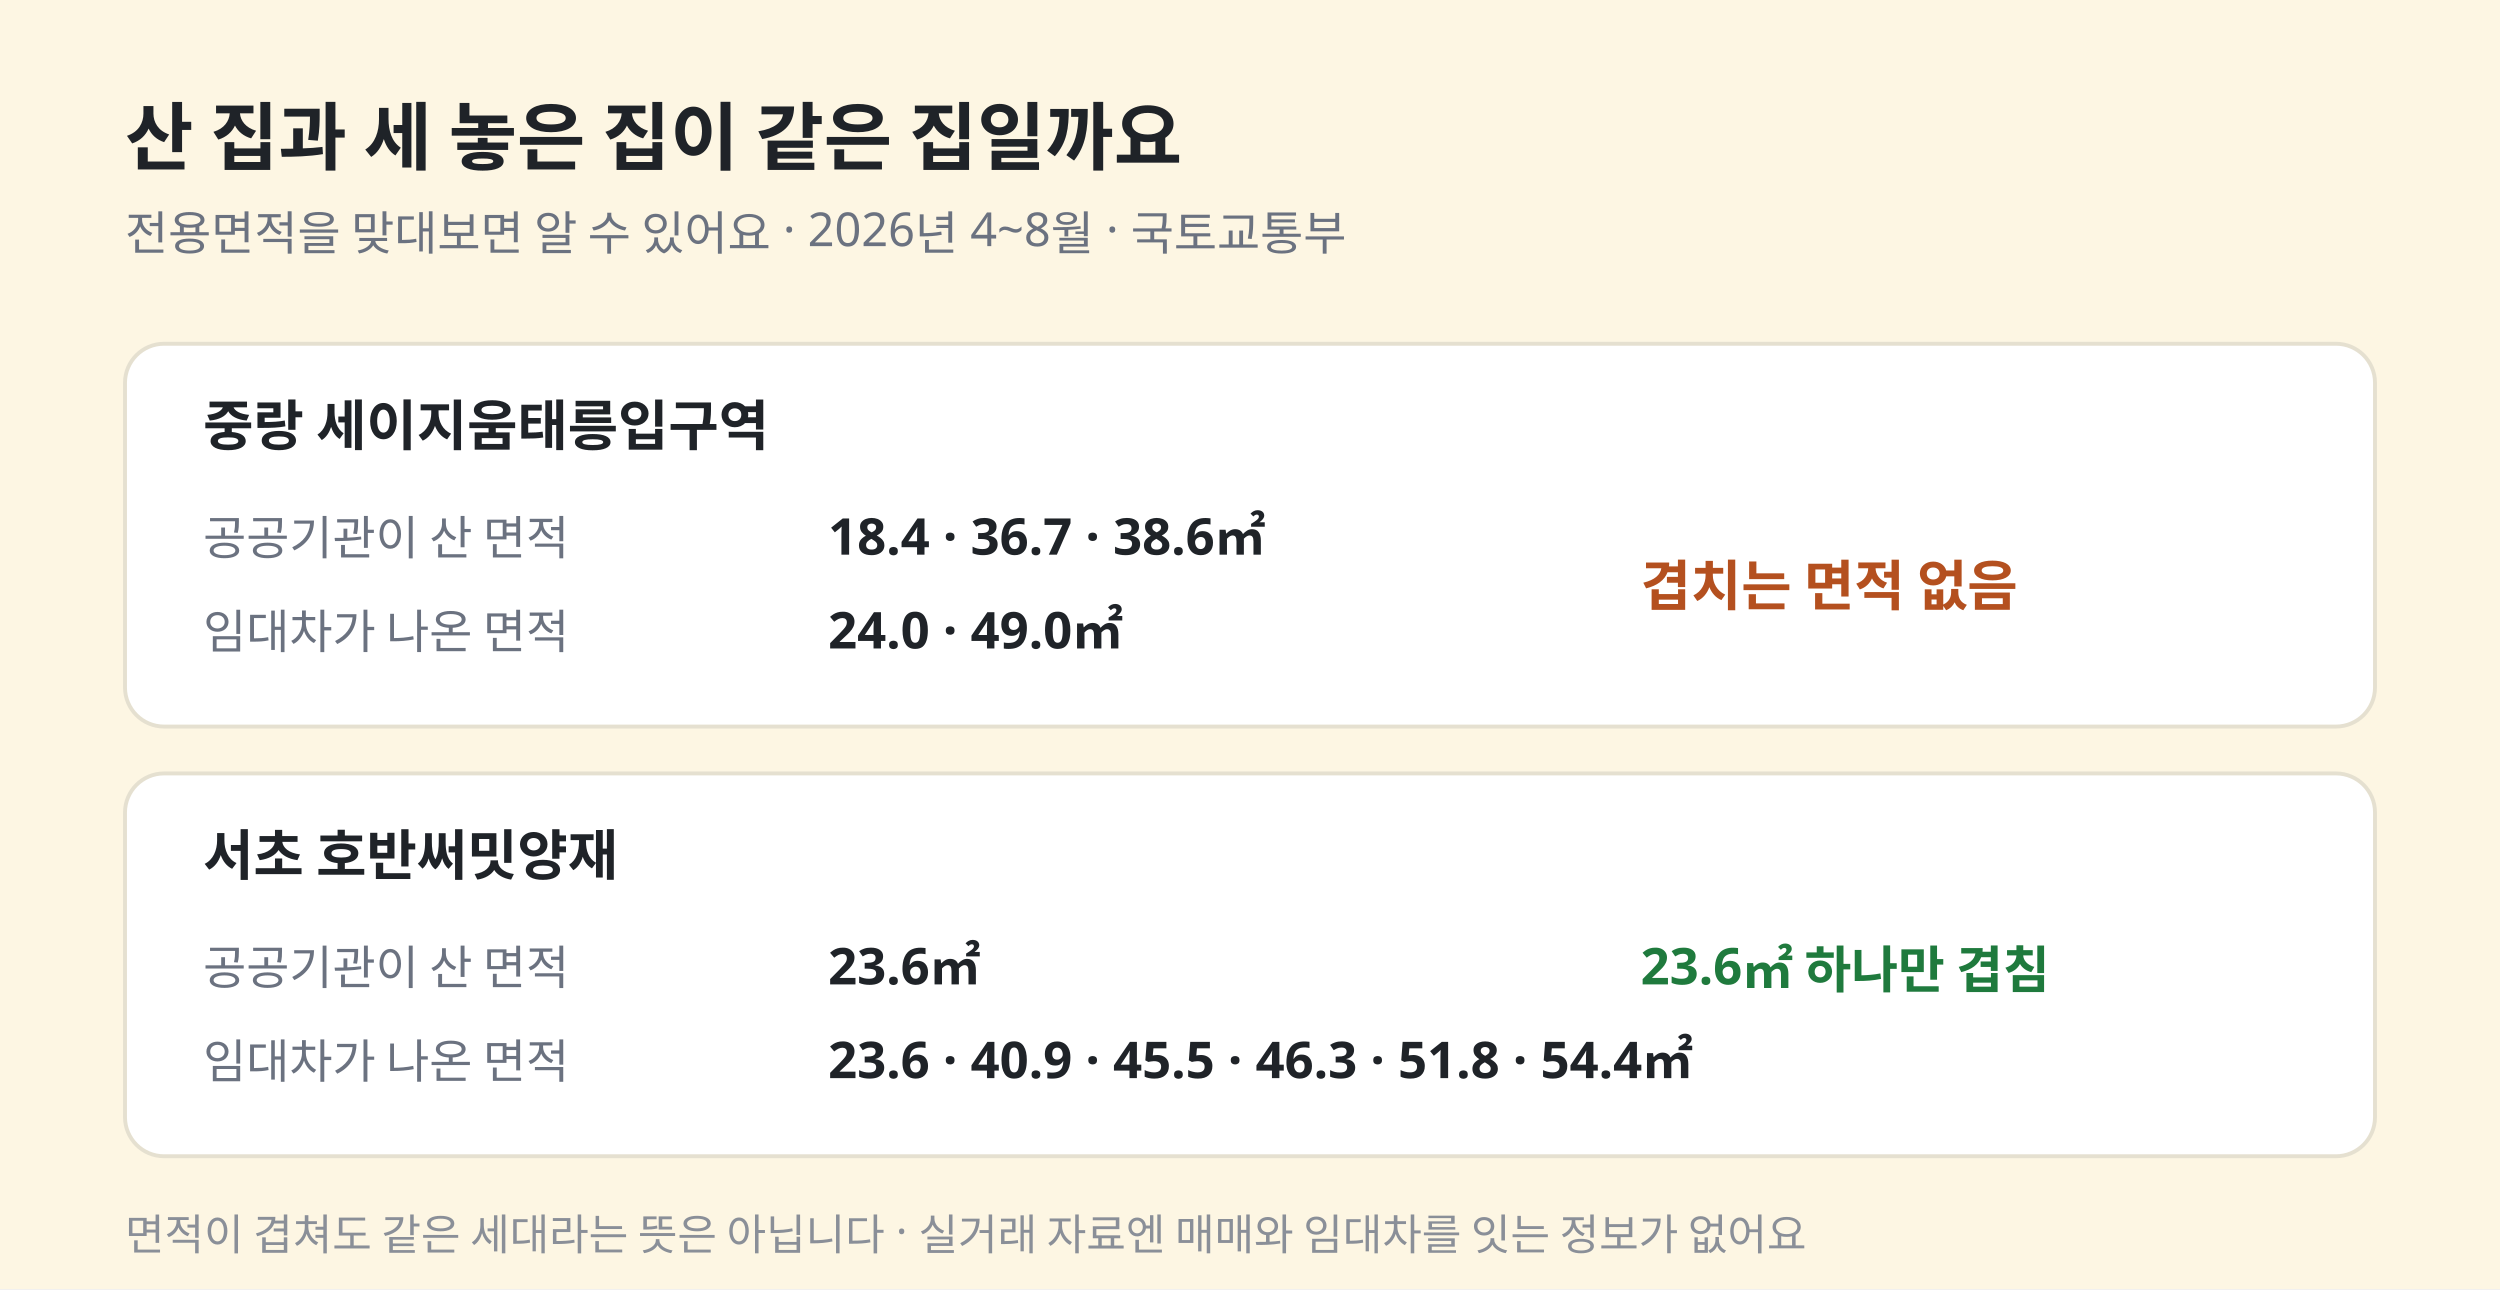
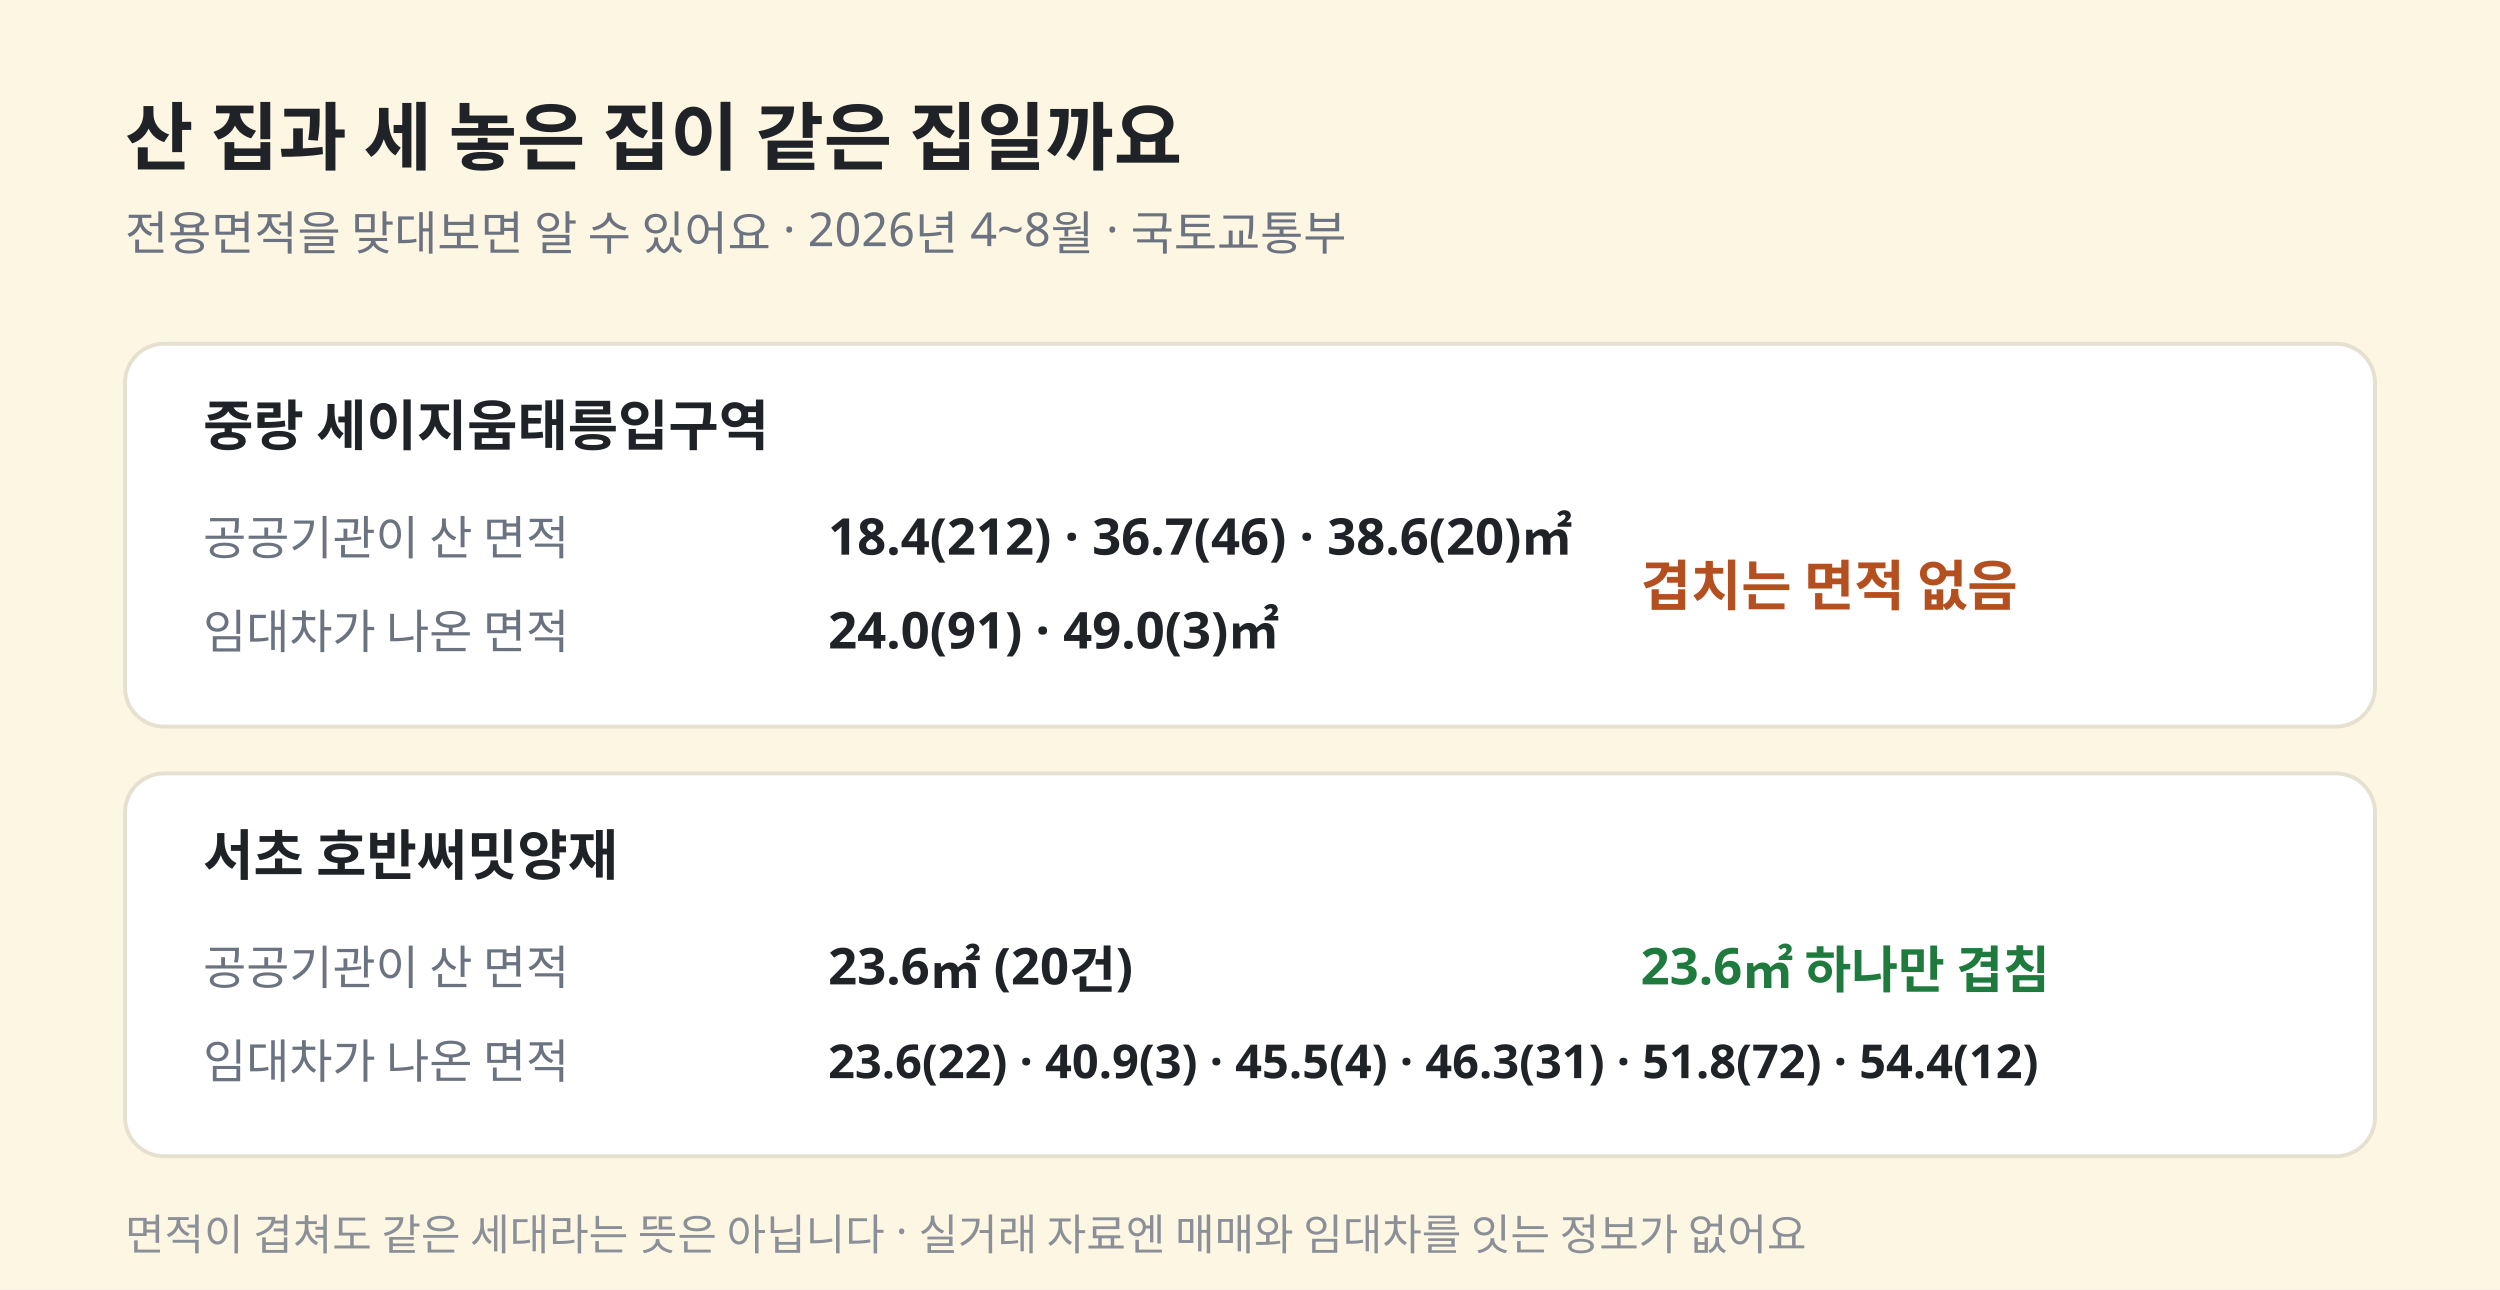
<svg xmlns="http://www.w3.org/2000/svg" viewBox="0 0 640 330" role="img" aria-label="중랑 세이지움태릉입구역은 공공기관이 산 전용면적 18.4·36.7·38.6제곱미터와 임대차가 나온 24.0·49.0제곱미터가 하나도 겹치지 않고, 서초 호반써밋양재는 23.6제곱미터 하나가 겹친다">
  <rect width="640" height="330" fill="#FDF6E3" />
  <text x="32" y="42" font-family="system-ui, -apple-system, sans-serif" font-size="19" font-weight="700" fill="#1F2328">산 집과 세 놓은 집이 같은 집일까요</text>
  <text x="32" y="64" font-family="system-ui, sans-serif" font-size="12" fill="#6B7280">전용면적을 맞대보면 알 수 있어요 · 2026년 4~8월 · 국토교통부</text>
  <rect x="32" y="88" width="576" height="98" rx="10" fill="#FFFFFF" stroke="#E5E0D0" />
  <text x="52" y="114" font-family="system-ui, sans-serif" font-size="14" font-weight="700" fill="#1F2328">중랑 세이지움태릉입구역</text>
  <text x="52" y="142" font-family="system-ui, sans-serif" font-size="12" fill="#6B7280">공공기관이 산 면적</text>
-   <text x="212" y="142" font-family="system-ui, sans-serif" font-size="13" font-weight="700" fill="#1F2328">18.4 · 36.7 · 38.6㎡</text>
+   <text x="212" y="142" font-family="system-ui, sans-serif" font-size="13" font-weight="700" fill="#1F2328">18.4(212) · 36.7(46) · 38.6(20)㎡</text>
  <text x="52" y="166" font-family="system-ui, sans-serif" font-size="12" fill="#6B7280">임대차가 나온 면적</text>
-   <text x="212" y="166" font-family="system-ui, sans-serif" font-size="13" font-weight="700" fill="#1F2328">24.0 · 49.0㎡</text>
+   <text x="212" y="166" font-family="system-ui, sans-serif" font-size="13" font-weight="700" fill="#1F2328">24.0(91) · 49.0(3)㎡</text>
  <text x="420" y="155" font-family="system-ui, sans-serif" font-size="14" font-weight="700" fill="#B4501F">겹치는 면적 없음</text>
  <rect x="32" y="198" width="576" height="98" rx="10" fill="#FFFFFF" stroke="#E5E0D0" />
  <text x="52" y="224" font-family="system-ui, sans-serif" font-size="14" font-weight="700" fill="#1F2328">서초 호반써밋양재</text>
  <text x="52" y="252" font-family="system-ui, sans-serif" font-size="12" fill="#6B7280">공공기관이 산 면적</text>
-   <text x="212" y="252" font-family="system-ui, sans-serif" font-size="13" font-weight="700" fill="#1F2328">23.6㎡</text>
+   <text x="212" y="252" font-family="system-ui, sans-serif" font-size="13" font-weight="700" fill="#1F2328">23.6㎡ (20건)</text>
  <text x="52" y="276" font-family="system-ui, sans-serif" font-size="12" fill="#6B7280">임대차가 나온 면적</text>
-   <text x="212" y="276" font-family="system-ui, sans-serif" font-size="13" font-weight="700" fill="#1F2328">23.6 · 40.9 · 45.5 · 46.3 · 51.8 · 54.4㎡</text>
+   <text x="212" y="276" font-family="system-ui, sans-serif" font-size="12" font-weight="700" fill="#1F2328">23.6(22) · 40.9(3) · 45.5(4) · 46.3(31) · 51.8(72) · 54.4(12)</text>
  <text x="420" y="252" font-family="system-ui, sans-serif" font-size="13" font-weight="700" fill="#1F7A3D">23.6㎡ 하나만 겹침</text>
  <text x="32" y="320" font-family="system-ui, sans-serif" font-size="11" fill="#8A8F98">면적이 겹쳐도 같은 세대라는 뜻은 아닙니다 · 실거래 자료엔 매매와 임대차를 잇는 정보가 없어요</text>
</svg>
